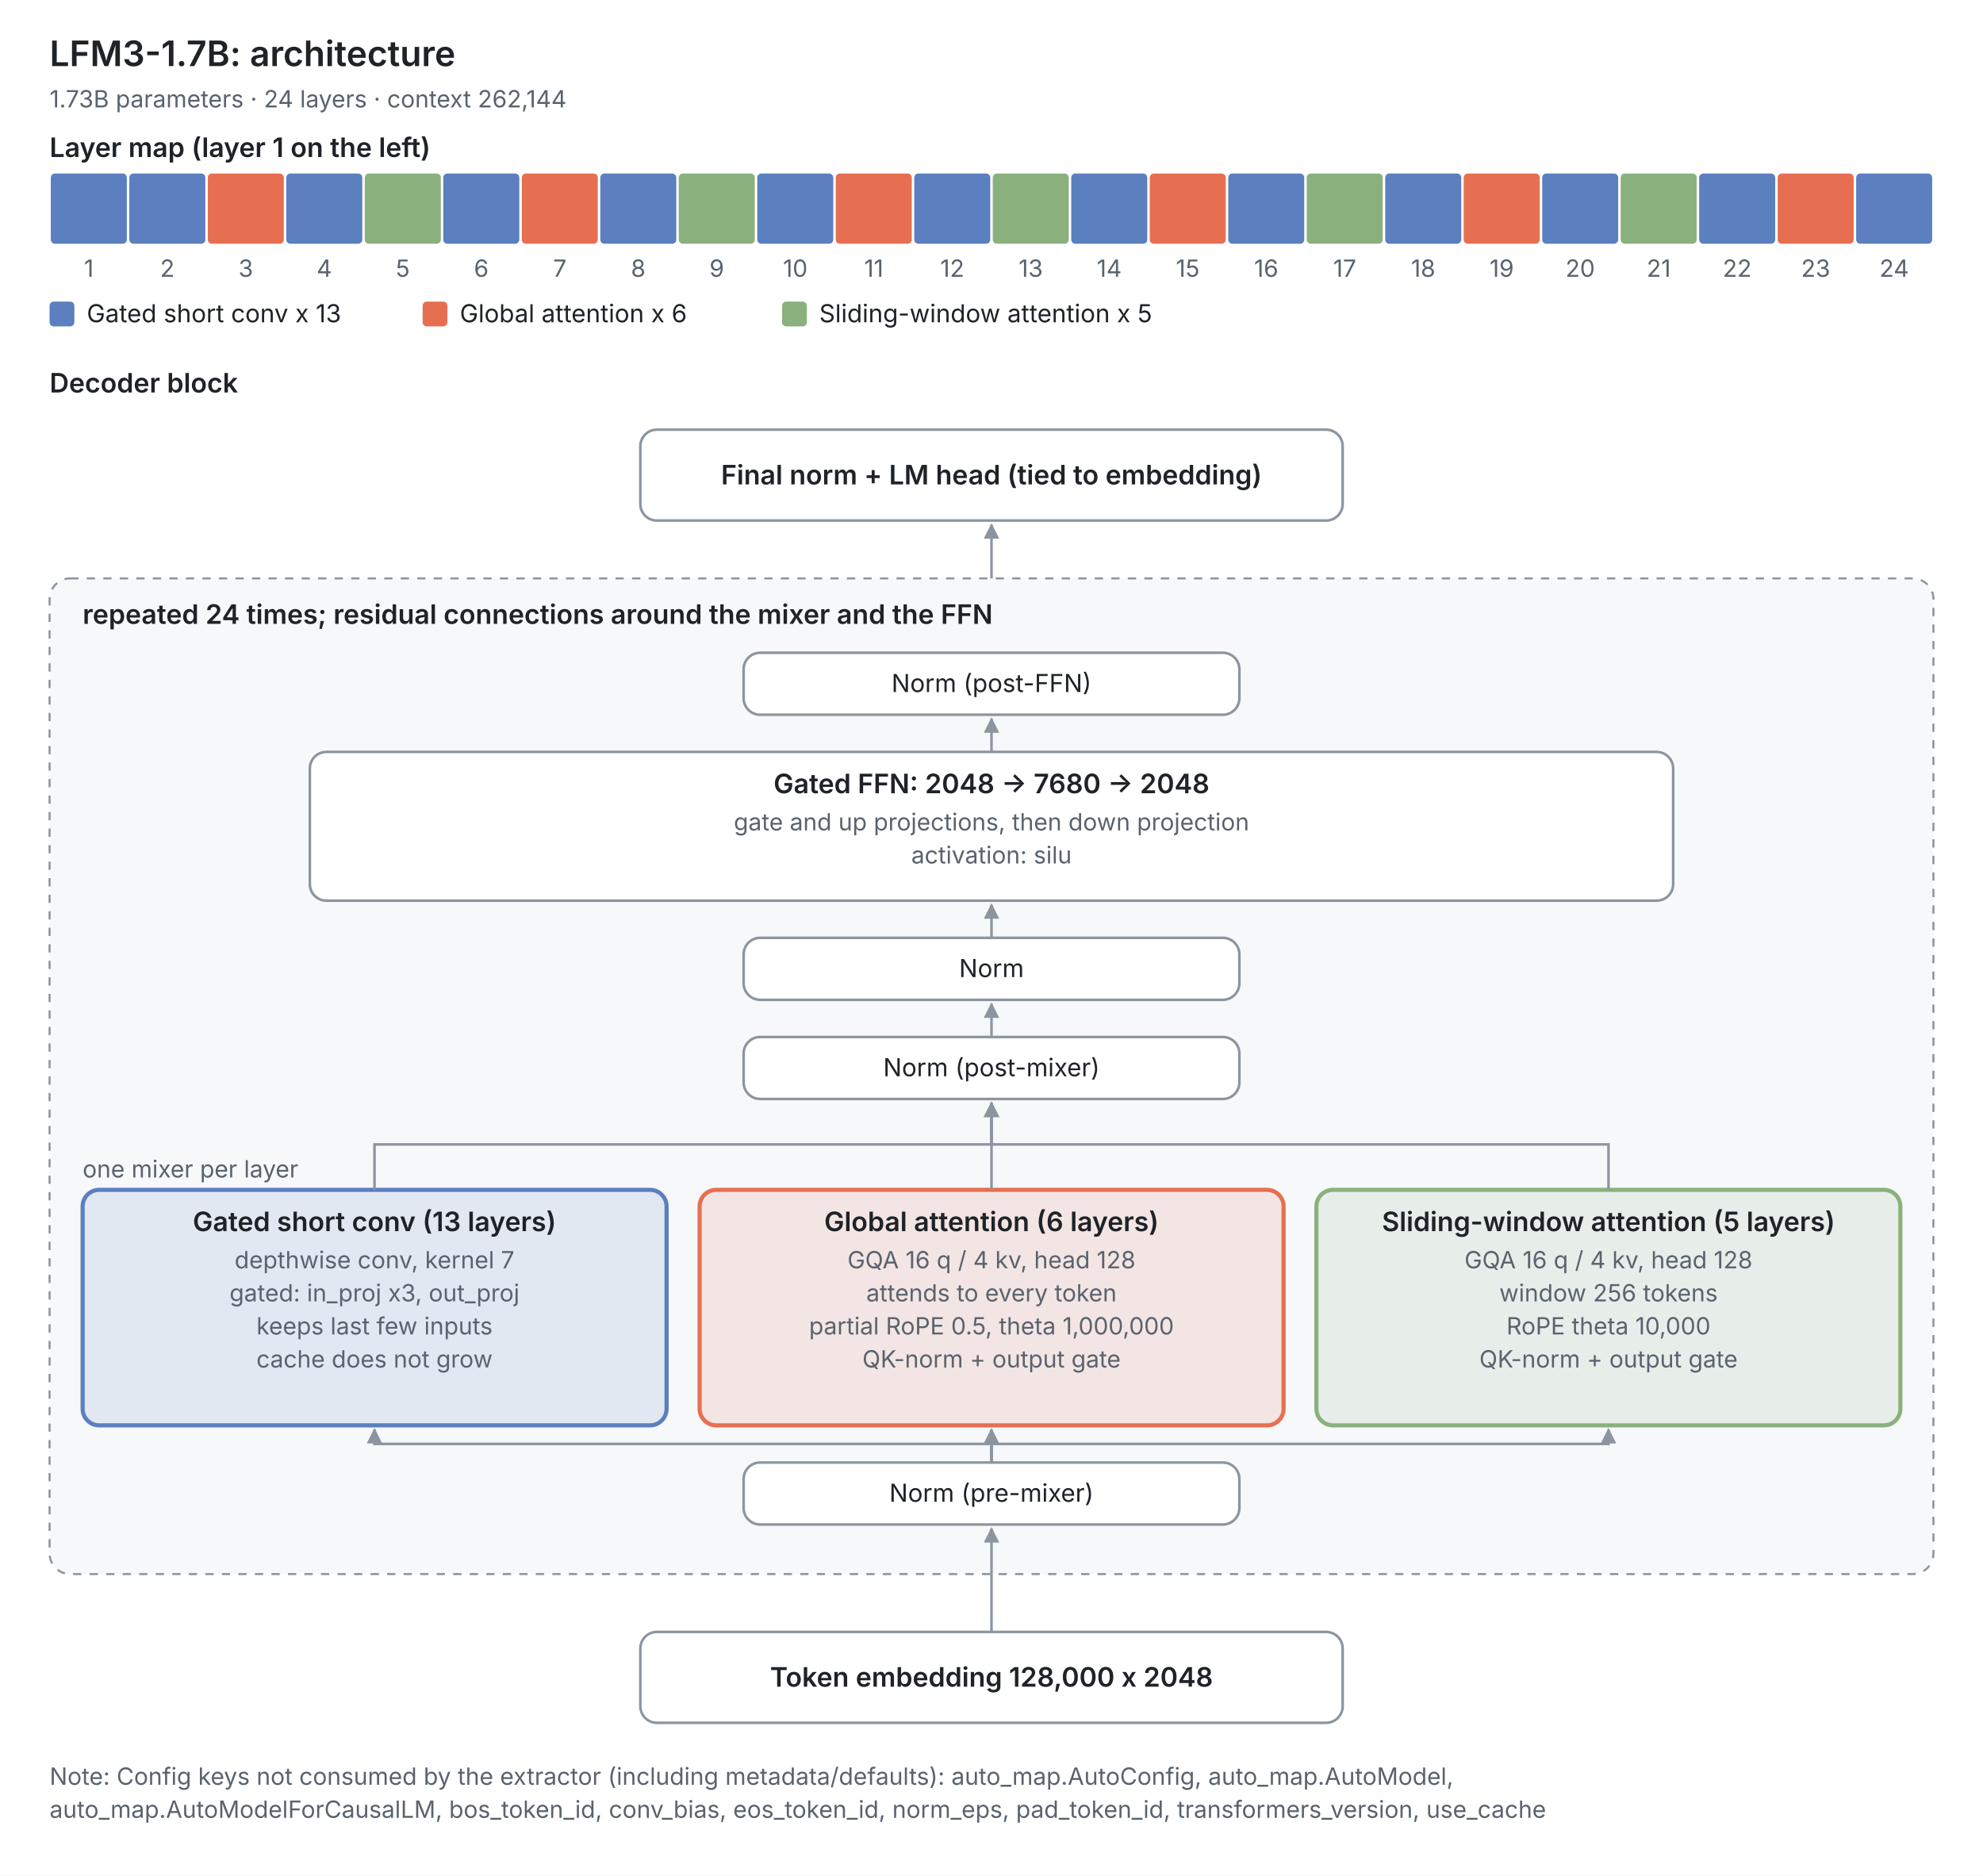
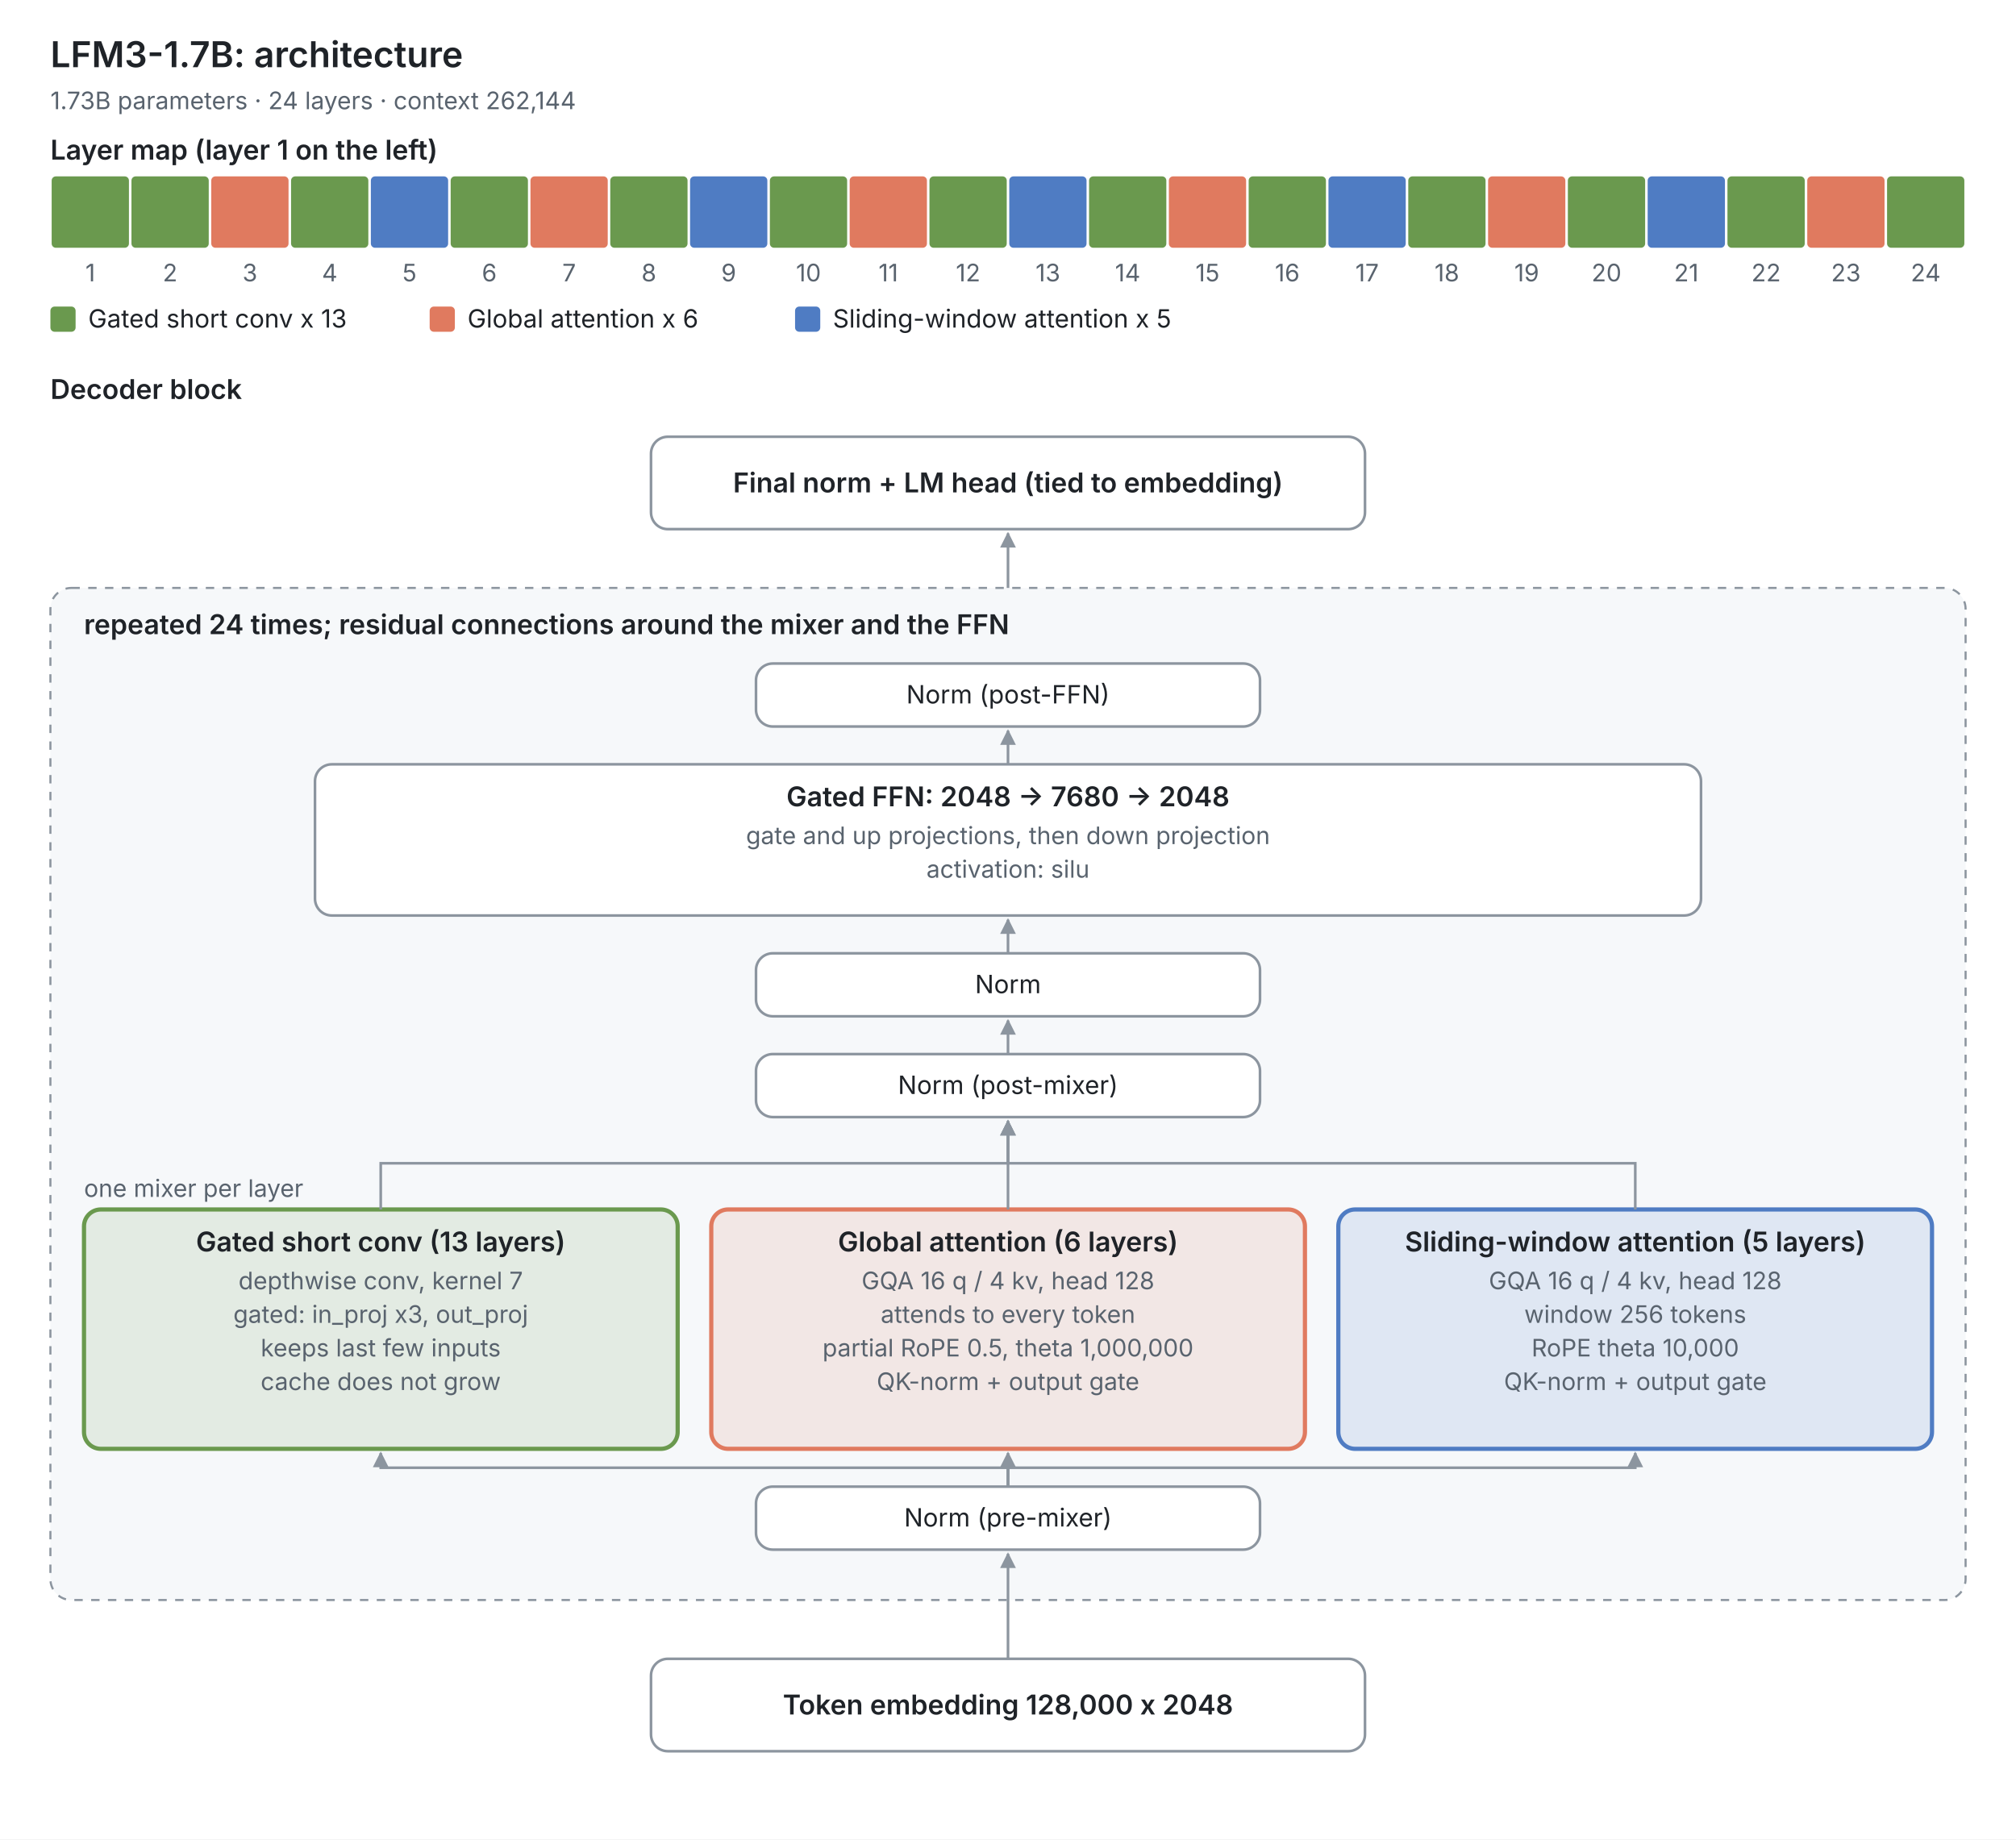
- <svg xmlns="http://www.w3.org/2000/svg" viewBox="0 0 960 908" role="img" aria-label="LFM3-1.7B architecture">
+ <svg xmlns="http://www.w3.org/2000/svg" viewBox="0 0 960 876" role="img" aria-label="LFM3-1.7B architecture">
  <style>
.t{font:600 17px system-ui,-apple-system,Segoe UI,sans-serif;fill:#1f2328}
.h{font:600 13px system-ui,-apple-system,Segoe UI,sans-serif;fill:#1f2328}
.b{font:12px system-ui,-apple-system,Segoe UI,sans-serif;fill:#1f2328}
.q{font:11.5px system-ui,-apple-system,Segoe UI,sans-serif;fill:#59636e}
.edge{stroke:#8c959f;stroke-width:1.25;fill:none}
.box{fill:#ffffff;stroke:#8c959f;stroke-width:1.25}
.cont{fill:#f6f8fa;stroke:#8c959f;stroke-width:1;stroke-dasharray:4 4}
- .k-kda{fill:#2a9d8f}.k-dsa{fill:#e76f51}.k-mla{fill:#f4a261}.k-conv{fill:#5b7fbf}.k-swa{fill:#8ab17d}.k-full{fill:#e76f51}
- .mix.k-kda{fill:#2a9d8f22;stroke:#2a9d8f}.mix.k-dsa{fill:#e76f5122;stroke:#e76f51}.mix.k-mla{fill:#f4a26122;stroke:#f4a261}
- .mix.k-conv{fill:#5b7fbf22;stroke:#5b7fbf}.mix.k-swa{fill:#8ab17d22;stroke:#8ab17d}.mix.k-full{fill:#e76f5122;stroke:#e76f51}
.mix{stroke-width:2}
- .k-mamba{fill:#a17bbb}.k-mlp{fill:#c69b50}
- .mix.k-mamba{fill:#a17bbb22;stroke:#a17bbb}.mix.k-mlp{fill:#c69b5022;stroke:#c69b50}
- </style>
+ .k-kda{fill:#2a9d8f}.mix.k-kda{fill:#2a9d8f22;stroke:#2a9d8f}
+ .k-dsa{fill:#b5487a}.mix.k-dsa{fill:#b5487a22;stroke:#b5487a}
+ .k-mla{fill:#f2a65a}.mix.k-mla{fill:#f2a65a22;stroke:#f2a65a}
+ .k-conv{fill:#6a994e}.mix.k-conv{fill:#6a994e22;stroke:#6a994e}
+ .k-swa{fill:#4f7cc3}.mix.k-swa{fill:#4f7cc322;stroke:#4f7cc3}
+ .k-full{fill:#e07a5f}.mix.k-full{fill:#e07a5f22;stroke:#e07a5f}
+ .k-mamba{fill:#8e6cc4}.mix.k-mamba{fill:#8e6cc422;stroke:#8e6cc4}
+ .k-mlp{fill:#a3a9b1}.mix.k-mlp{fill:#a3a9b122;stroke:#a3a9b1}</style>
  <defs>
    <marker id="ar" viewBox="0 0 10 10" refX="9" refY="5" markerWidth="6" markerHeight="6" orient="auto-start-reverse">
      <path d="M0 0L10 5L0 10z" fill="#8c959f" />
    </marker>
  </defs>
-   <rect width="960" height="908" fill="#ffffff" />
+   <rect width="960" height="876" fill="#ffffff" />
  <text x="24.0" y="32.0" class="t" text-anchor="start">LFM3-1.7B: architecture</text>
  <text x="24.0" y="52.0" class="q" text-anchor="start">1.73B parameters · 24 layers · context 262,144</text>
  <text x="24.0" y="76.0" class="h" text-anchor="start">Layer map (layer 1 on the left)</text>
  <rect x="24.60" y="84" width="36.80" height="34" rx="2" class="k-conv" />
  <rect x="62.60" y="84" width="36.80" height="34" rx="2" class="k-conv" />
  <rect x="100.60" y="84" width="36.80" height="34" rx="2" class="k-full" />
  <rect x="138.60" y="84" width="36.80" height="34" rx="2" class="k-conv" />
  <rect x="176.60" y="84" width="36.80" height="34" rx="2" class="k-swa" />
  <rect x="214.60" y="84" width="36.80" height="34" rx="2" class="k-conv" />
  <rect x="252.60" y="84" width="36.80" height="34" rx="2" class="k-full" />
  <rect x="290.60" y="84" width="36.80" height="34" rx="2" class="k-conv" />
  <rect x="328.60" y="84" width="36.80" height="34" rx="2" class="k-swa" />
  <rect x="366.60" y="84" width="36.80" height="34" rx="2" class="k-conv" />
  <rect x="404.60" y="84" width="36.80" height="34" rx="2" class="k-full" />
  <rect x="442.60" y="84" width="36.80" height="34" rx="2" class="k-conv" />
  <rect x="480.60" y="84" width="36.80" height="34" rx="2" class="k-swa" />
  <rect x="518.60" y="84" width="36.80" height="34" rx="2" class="k-conv" />
  <rect x="556.60" y="84" width="36.80" height="34" rx="2" class="k-full" />
  <rect x="594.60" y="84" width="36.80" height="34" rx="2" class="k-conv" />
  <rect x="632.60" y="84" width="36.80" height="34" rx="2" class="k-swa" />
  <rect x="670.60" y="84" width="36.80" height="34" rx="2" class="k-conv" />
  <rect x="708.60" y="84" width="36.80" height="34" rx="2" class="k-full" />
  <rect x="746.60" y="84" width="36.80" height="34" rx="2" class="k-conv" />
  <rect x="784.60" y="84" width="36.80" height="34" rx="2" class="k-swa" />
  <rect x="822.60" y="84" width="36.80" height="34" rx="2" class="k-conv" />
  <rect x="860.60" y="84" width="36.80" height="34" rx="2" class="k-full" />
  <rect x="898.60" y="84" width="36.80" height="34" rx="2" class="k-conv" />
  <text x="43.0" y="134.0" class="q" text-anchor="middle">1</text>
  <text x="81.0" y="134.0" class="q" text-anchor="middle">2</text>
  <text x="119.0" y="134.0" class="q" text-anchor="middle">3</text>
  <text x="157.0" y="134.0" class="q" text-anchor="middle">4</text>
  <text x="195.0" y="134.0" class="q" text-anchor="middle">5</text>
  <text x="233.0" y="134.0" class="q" text-anchor="middle">6</text>
  <text x="271.0" y="134.0" class="q" text-anchor="middle">7</text>
  <text x="309.0" y="134.0" class="q" text-anchor="middle">8</text>
  <text x="347.0" y="134.0" class="q" text-anchor="middle">9</text>
  <text x="385.0" y="134.0" class="q" text-anchor="middle">10</text>
  <text x="423.0" y="134.0" class="q" text-anchor="middle">11</text>
  <text x="461.0" y="134.0" class="q" text-anchor="middle">12</text>
  <text x="499.0" y="134.0" class="q" text-anchor="middle">13</text>
  <text x="537.0" y="134.0" class="q" text-anchor="middle">14</text>
  <text x="575.0" y="134.0" class="q" text-anchor="middle">15</text>
  <text x="613.0" y="134.0" class="q" text-anchor="middle">16</text>
  <text x="651.0" y="134.0" class="q" text-anchor="middle">17</text>
  <text x="689.0" y="134.0" class="q" text-anchor="middle">18</text>
  <text x="727.0" y="134.0" class="q" text-anchor="middle">19</text>
  <text x="765.0" y="134.0" class="q" text-anchor="middle">20</text>
  <text x="803.0" y="134.0" class="q" text-anchor="middle">21</text>
  <text x="841.0" y="134.0" class="q" text-anchor="middle">22</text>
  <text x="879.0" y="134.0" class="q" text-anchor="middle">23</text>
  <text x="917.0" y="134.0" class="q" text-anchor="middle">24</text>
  <rect x="24" y="146" width="12" height="12" rx="2" class="k-conv" />
  <text x="42.0" y="156.0" class="b" text-anchor="start">Gated short conv x 13</text>
  <rect x="204.6" y="146" width="12" height="12" rx="2" class="k-full" />
  <text x="222.6" y="156.0" class="b" text-anchor="start">Global attention x 6</text>
  <rect x="378.6" y="146" width="12" height="12" rx="2" class="k-swa" />
  <text x="396.6" y="156.0" class="b" text-anchor="start">Sliding-window attention x 5</text>
  <text x="24.0" y="190.0" class="h" text-anchor="start">Decoder block</text>
  <rect x="310.0" y="208.0" width="340.0" height="44.0" rx="8" class="box" />
  <text x="480.0" y="234.5" class="h" text-anchor="middle">Final norm + LM head (tied to embedding)</text>
  <rect x="24" y="280" width="912" height="482" rx="10" class="cont" />
  <text x="40.0" y="302.0" class="h" text-anchor="start">repeated 24 times; residual connections around the mixer and the FFN</text>
  <rect x="360.0" y="316.0" width="240.0" height="30.0" rx="8" class="box" />
  <text x="480.0" y="335.0" class="b" text-anchor="middle">Norm (post-FFN)</text>
  <rect x="150.0" y="364.0" width="660.0" height="72.0" rx="8" class="box" />
  <text x="480.0" y="384.0" class="h" text-anchor="middle">Gated FFN: 2048 -&gt; 7680 -&gt; 2048</text>
  <text x="480.0" y="402.0" class="q" text-anchor="middle">gate and up projections, then down projection</text>
  <text x="480.0" y="418.0" class="q" text-anchor="middle">activation: silu</text>
  <rect x="360.0" y="454.0" width="240.0" height="30.0" rx="8" class="box" />
  <text x="480.0" y="473.0" class="b" text-anchor="middle">Norm</text>
  <rect x="360.0" y="502.0" width="240.0" height="30.0" rx="8" class="box" />
  <text x="480.0" y="521.0" class="b" text-anchor="middle">Norm (post-mixer)</text>
  <rect x="40.0" y="576.0" width="282.7" height="114.0" rx="8" class="mix k-conv" />
  <text x="181.3" y="596.0" class="h" text-anchor="middle">Gated short conv (13 layers)</text>
  <text x="181.3" y="614.0" class="q" text-anchor="middle">depthwise conv, kernel 7</text>
  <text x="181.3" y="630.0" class="q" text-anchor="middle">gated: in_proj x3, out_proj</text>
  <text x="181.3" y="646.0" class="q" text-anchor="middle">keeps last few inputs</text>
  <text x="181.3" y="662.0" class="q" text-anchor="middle">cache does not grow</text>
  <rect x="338.7" y="576.0" width="282.7" height="114.0" rx="8" class="mix k-full" />
  <text x="480.0" y="596.0" class="h" text-anchor="middle">Global attention (6 layers)</text>
  <text x="480.0" y="614.0" class="q" text-anchor="middle">GQA 16 q / 4 kv, head 128</text>
  <text x="480.0" y="630.0" class="q" text-anchor="middle">attends to every token</text>
  <text x="480.0" y="646.0" class="q" text-anchor="middle">partial RoPE 0.5, theta 1,000,000</text>
  <text x="480.0" y="662.0" class="q" text-anchor="middle">QK-norm + output gate</text>
  <rect x="637.3" y="576.0" width="282.7" height="114.0" rx="8" class="mix k-swa" />
  <text x="778.7" y="596.0" class="h" text-anchor="middle">Sliding-window attention (5 layers)</text>
  <text x="778.7" y="614.0" class="q" text-anchor="middle">GQA 16 q / 4 kv, head 128</text>
  <text x="778.7" y="630.0" class="q" text-anchor="middle">window 256 tokens</text>
  <text x="778.7" y="646.0" class="q" text-anchor="middle">RoPE theta 10,000</text>
  <text x="778.7" y="662.0" class="q" text-anchor="middle">QK-norm + output gate</text>
  <text x="40.0" y="570.0" class="q" text-anchor="start">one mixer per layer</text>
  <rect x="360.0" y="708.0" width="240.0" height="30.0" rx="8" class="box" />
  <text x="480.0" y="727.0" class="b" text-anchor="middle">Norm (pre-mixer)</text>
  <path d="M480.0 364V348" class="edge" marker-end="url(#ar)" />
  <path d="M480.0 454V438" class="edge" marker-end="url(#ar)" />
  <path d="M480.0 502V486" class="edge" marker-end="url(#ar)" />
  <path d="M181.3 576V554.0H480.0V534" class="edge" marker-end="url(#ar)" />
  <path d="M480.0 576V554.0H480.0V534" class="edge" marker-end="url(#ar)" />
  <path d="M778.7 576V554.0H480.0V534" class="edge" marker-end="url(#ar)" />
  <path d="M480.0 708V699.0H181.3V692" class="edge" marker-end="url(#ar)" />
  <path d="M480.0 708V699.0H480.0V692" class="edge" marker-end="url(#ar)" />
  <path d="M480.0 708V699.0H778.7V692" class="edge" marker-end="url(#ar)" />
  <path d="M480.0 280V254" class="edge" marker-end="url(#ar)" />
  <path d="M480.0 790V740" class="edge" marker-end="url(#ar)" />
  <rect x="310.0" y="790.0" width="340.0" height="44.0" rx="8" class="box" />
  <text x="480.0" y="816.5" class="h" text-anchor="middle">Token embedding 128,000 x 2048</text>
-   <text x="24.0" y="864.0" class="q" text-anchor="start">Note: Config keys not consumed by the extractor (including metadata/defaults): auto_map.AutoConfig, auto_map.AutoModel, </text>
-   <text x="24.0" y="880.0" class="q" text-anchor="start">auto_map.AutoModelForCausalLM, bos_token_id, conv_bias, eos_token_id, norm_eps, pad_token_id, transformers_version, use_cache </text>
</svg>
